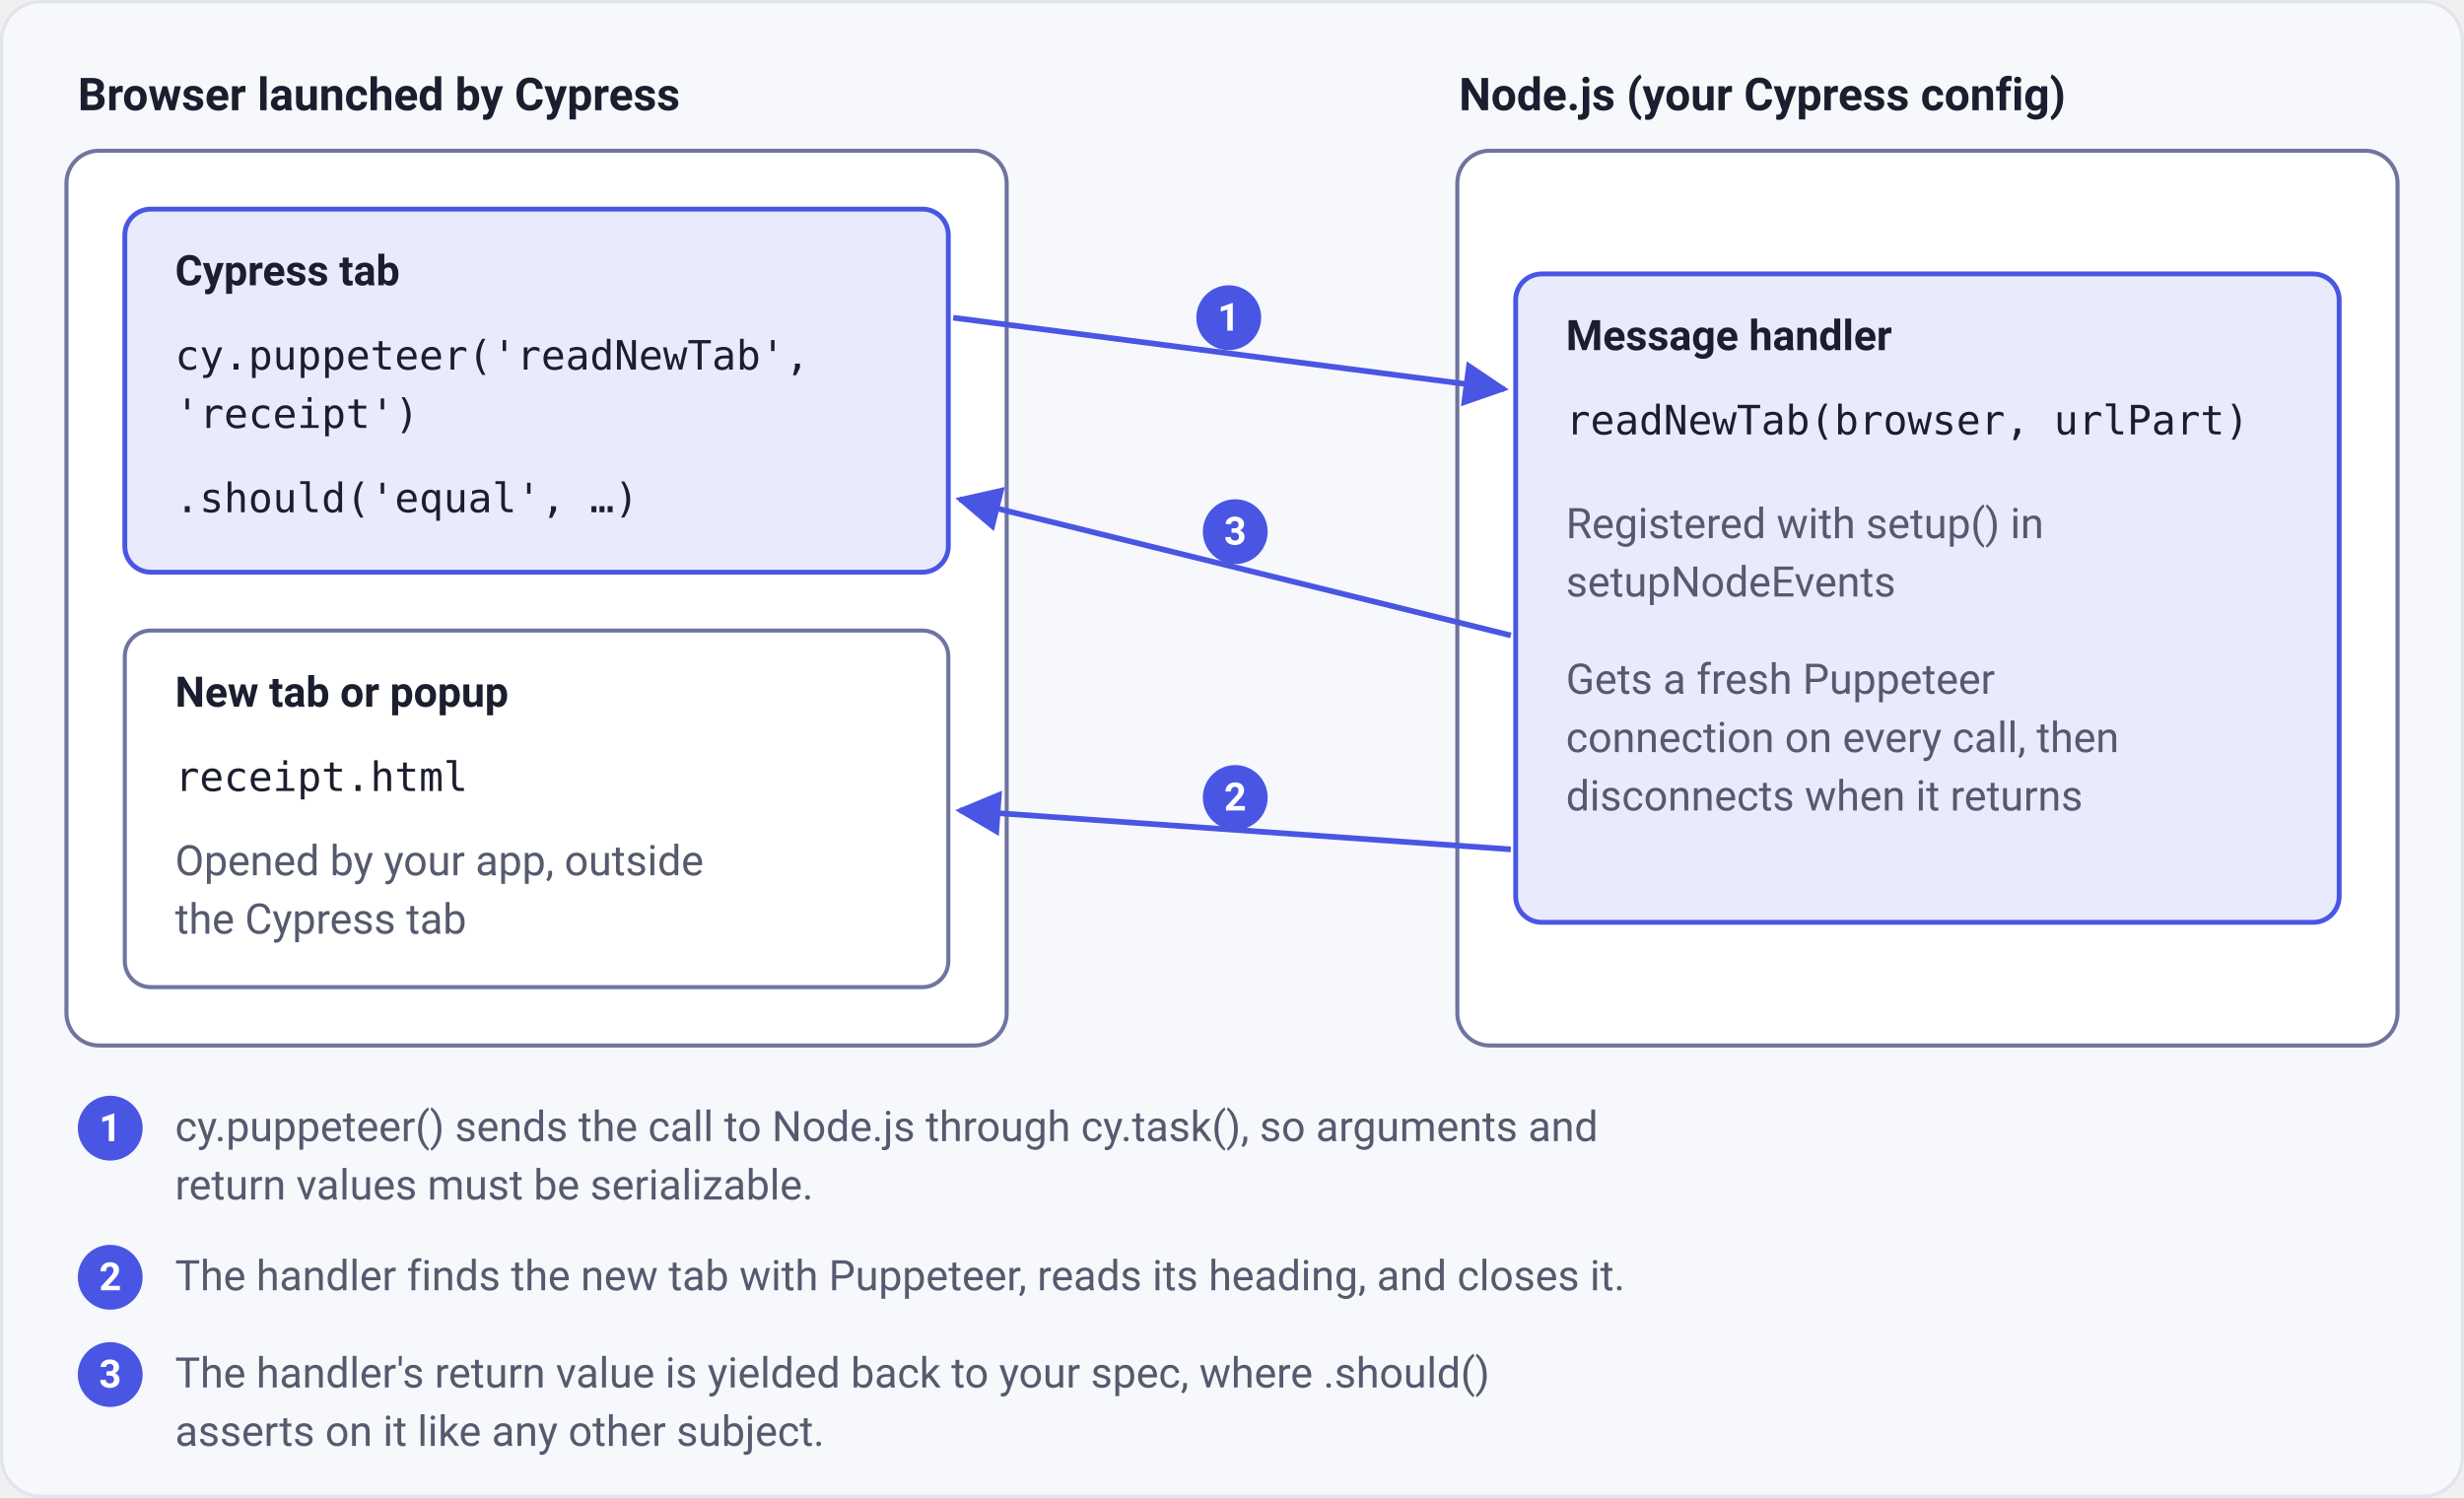
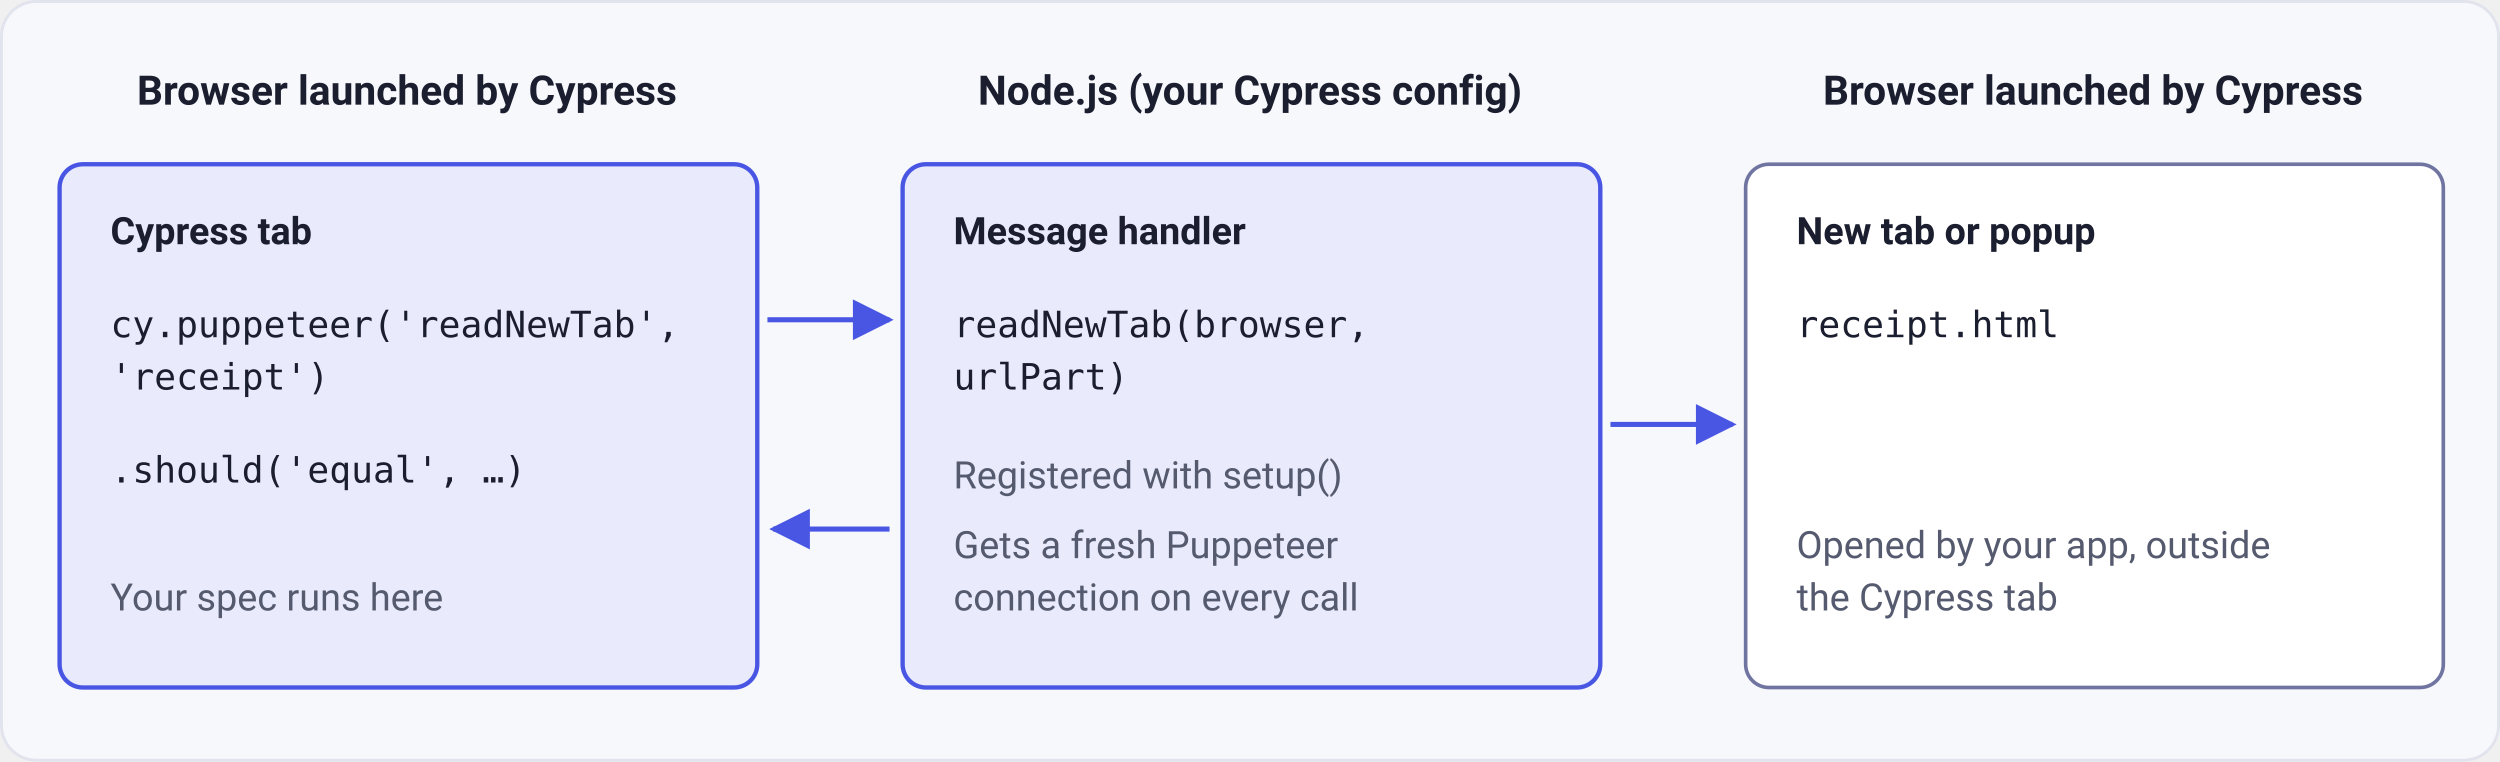
- <svg xmlns="http://www.w3.org/2000/svg" width="760" height="462" viewBox="0 0 760 462" role="img" aria-labelledby="t d">
+ <svg xmlns="http://www.w3.org/2000/svg" width="860" height="262" viewBox="0 0 860 262" role="img" aria-labelledby="t d">
  <style>
  .card { fill: #f7f8fc; stroke: #e1e3ed; }
  .region { fill: #ffffff; stroke: #6f74a0; stroke-width: 1.25; }
  .hl { fill: #e9ebfc; stroke: #4956e3; stroke-width: 1.5; }
  .box { fill: #ffffff; stroke: #6f74a0; stroke-width: 1.25; }
  .title { font: 600 14px -apple-system, 'Segoe UI', Roboto, Helvetica, Arial, sans-serif; fill: #1b1e2e; }
  .label { font: 600 13px -apple-system, 'Segoe UI', Roboto, Helvetica, Arial, sans-serif; fill: #1b1e2e; }
  .note { font: 13px -apple-system, 'Segoe UI', Roboto, Helvetica, Arial, sans-serif; fill: #555a6e; }
  .code { font: 500 12.5px ui-monospace, 'SFMono-Regular', Menlo, Consolas, monospace; fill: #1b1e2e; }
  .arrow { fill: none; stroke: #4956e3; stroke-width: 1.75; }
  .life { fill: none; stroke: #6f74a0; stroke-width: 1.25; stroke-dasharray: 5 4; }
  .badge { fill: #4956e3; }
  .num { font: 700 12px -apple-system, 'Segoe UI', Roboto, Helvetica, Arial, sans-serif; fill: #ffffff; }
</style>
  <defs>
    <marker id="head" viewBox="0 0 10 10" refX="9" refY="5" markerWidth="8" markerHeight="8" orient="auto-start-reverse">
      <path d="M 0 0 L 10 5 L 0 10 z" fill="#4956e3" />
    </marker>
  </defs>
-   <rect class="card" x="0.5" y="0.5" width="759" height="461" rx="12" />
-   <text class="title" x="24" y="34" text-anchor="start">Browser launched by Cypress</text>
-   <rect class="region" x="20.5" y="46.5" width="290" height="276" rx="10" />
-   <text class="title" x="450" y="34" text-anchor="start">Node.js (your Cypress config)</text>
-   <rect class="region" x="449.5" y="46.5" width="290" height="276" rx="10" />
-   <rect class="hl" x="38.5" y="64.5" width="254" height="112" rx="8" />
-   <text class="label" x="54" y="88" text-anchor="start">Cypress tab</text>
-   <text class="code" x="54" y="114" text-anchor="start">cy.puppeteer('readNewTab',</text>
-   <text class="code" x="54" y="132" text-anchor="start">  'receipt')</text>
-   <text class="code" x="54" y="158" text-anchor="start">.should('equal', …)</text>
-   <rect class="box" x="38.5" y="194.5" width="254" height="110" rx="8" />
-   <text class="label" x="54" y="218" text-anchor="start">New tab or popup</text>
-   <text class="code" x="54" y="244" text-anchor="start">receipt.html</text>
-   <text class="note" x="54" y="270" text-anchor="start">Opened by your app, outside</text>
-   <text class="note" x="54" y="288" text-anchor="start">the Cypress tab</text>
-   <rect class="hl" x="467.5" y="84.5" width="254" height="200" rx="8" />
-   <text class="label" x="483" y="108" text-anchor="start">Message handler</text>
-   <text class="code" x="483" y="134" text-anchor="start">readNewTab(browser, urlPart)</text>
-   <text class="note" x="483" y="166" text-anchor="start">Registered with setup() in</text>
-   <text class="note" x="483" y="184" text-anchor="start">setupNodeEvents</text>
-   <text class="note" x="483" y="214" text-anchor="start">Gets a fresh Puppeteer</text>
-   <text class="note" x="483" y="232" text-anchor="start">connection on every call, then</text>
-   <text class="note" x="483" y="250" text-anchor="start">disconnects when it returns</text>
-   <path class="arrow" d="M 294 98 L 464 120" marker-end="url(#head)" />
-   <circle class="badge" cx="379" cy="98" r="10" />
-   <text class="num" x="379" y="102" text-anchor="middle">1</text>
-   <path class="arrow" d="M 466 196 L 296 154" marker-end="url(#head)" />
-   <circle class="badge" cx="381" cy="164" r="10" />
-   <text class="num" x="381" y="168" text-anchor="middle">3</text>
-   <path class="arrow" d="M 466 262 L 296 250" marker-end="url(#head)" />
-   <circle class="badge" cx="381" cy="246" r="10" />
-   <text class="num" x="381" y="250" text-anchor="middle">2</text>
-   <circle class="badge" cx="34" cy="348" r="10" />
-   <text class="num" x="34" y="352" text-anchor="middle">1</text>
-   <text class="note" x="54" y="352" text-anchor="start">cy.puppeteer() sends the call to Node.js through cy.task(), so arguments and</text>
-   <text class="note" x="54" y="370" text-anchor="start">return values must be serializable.</text>
-   <circle class="badge" cx="34" cy="394" r="10" />
-   <text class="num" x="34" y="398" text-anchor="middle">2</text>
-   <text class="note" x="54" y="398" text-anchor="start">The handler finds the new tab with Puppeteer, reads its heading, and closes it.</text>
-   <circle class="badge" cx="34" cy="424" r="10" />
-   <text class="num" x="34" y="428" text-anchor="middle">3</text>
-   <text class="note" x="54" y="428" text-anchor="start">The handler's return value is yielded back to your spec, where .should()</text>
-   <text class="note" x="54" y="446" text-anchor="start">asserts on it like any other subject.</text>
+   <rect class="card" x="0.5" y="0.5" width="859" height="261" rx="12" />
+   <text class="title" x="140" y="36" text-anchor="middle">Browser launched by Cypress</text>
+   <text class="title" x="430" y="36" text-anchor="middle">Node.js (your Cypress config)</text>
+   <text class="title" x="720" y="36" text-anchor="middle">Browser launched by Cypress</text>
+   <rect class="hl" x="20.5" y="56.5" width="240" height="180" rx="8" />
+   <text class="label" x="38" y="84" text-anchor="start">Cypress tab</text>
+   <text class="code" x="38" y="116" text-anchor="start">cy.puppeteer('readNewTab',</text>
+   <text class="code" x="38" y="134" text-anchor="start">  'receipt')</text>
+   <text class="code" x="38" y="166" text-anchor="start">.should('equal', …)</text>
+   <text class="note" x="38" y="210" text-anchor="start">Your spec runs here</text>
+   <rect class="hl" x="310.5" y="56.5" width="240" height="180" rx="8" />
+   <text class="label" x="328" y="84" text-anchor="start">Message handler</text>
+   <text class="code" x="328" y="116" text-anchor="start">readNewTab(browser,</text>
+   <text class="code" x="328" y="134" text-anchor="start">  urlPart)</text>
+   <text class="note" x="328" y="168" text-anchor="start">Registered with setup()</text>
+   <text class="note" x="328" y="192" text-anchor="start">Gets a fresh Puppeteer</text>
+   <text class="note" x="328" y="210" text-anchor="start">connection on every call</text>
+   <rect class="box" x="600.5" y="56.5" width="240" height="180" rx="8" />
+   <text class="label" x="618" y="84" text-anchor="start">New tab or popup</text>
+   <text class="code" x="618" y="116" text-anchor="start">receipt.html</text>
+   <text class="note" x="618" y="192" text-anchor="start">Opened by your app, outside</text>
+   <text class="note" x="618" y="210" text-anchor="start">the Cypress tab</text>
+   <path class="arrow" d="M 264 110 L 306 110" marker-end="url(#head)" />
+   <path class="arrow" d="M 306 182 L 266 182" marker-end="url(#head)" />
+   <path class="arrow" d="M 554 146 L 596 146" marker-end="url(#head)" />
</svg>
